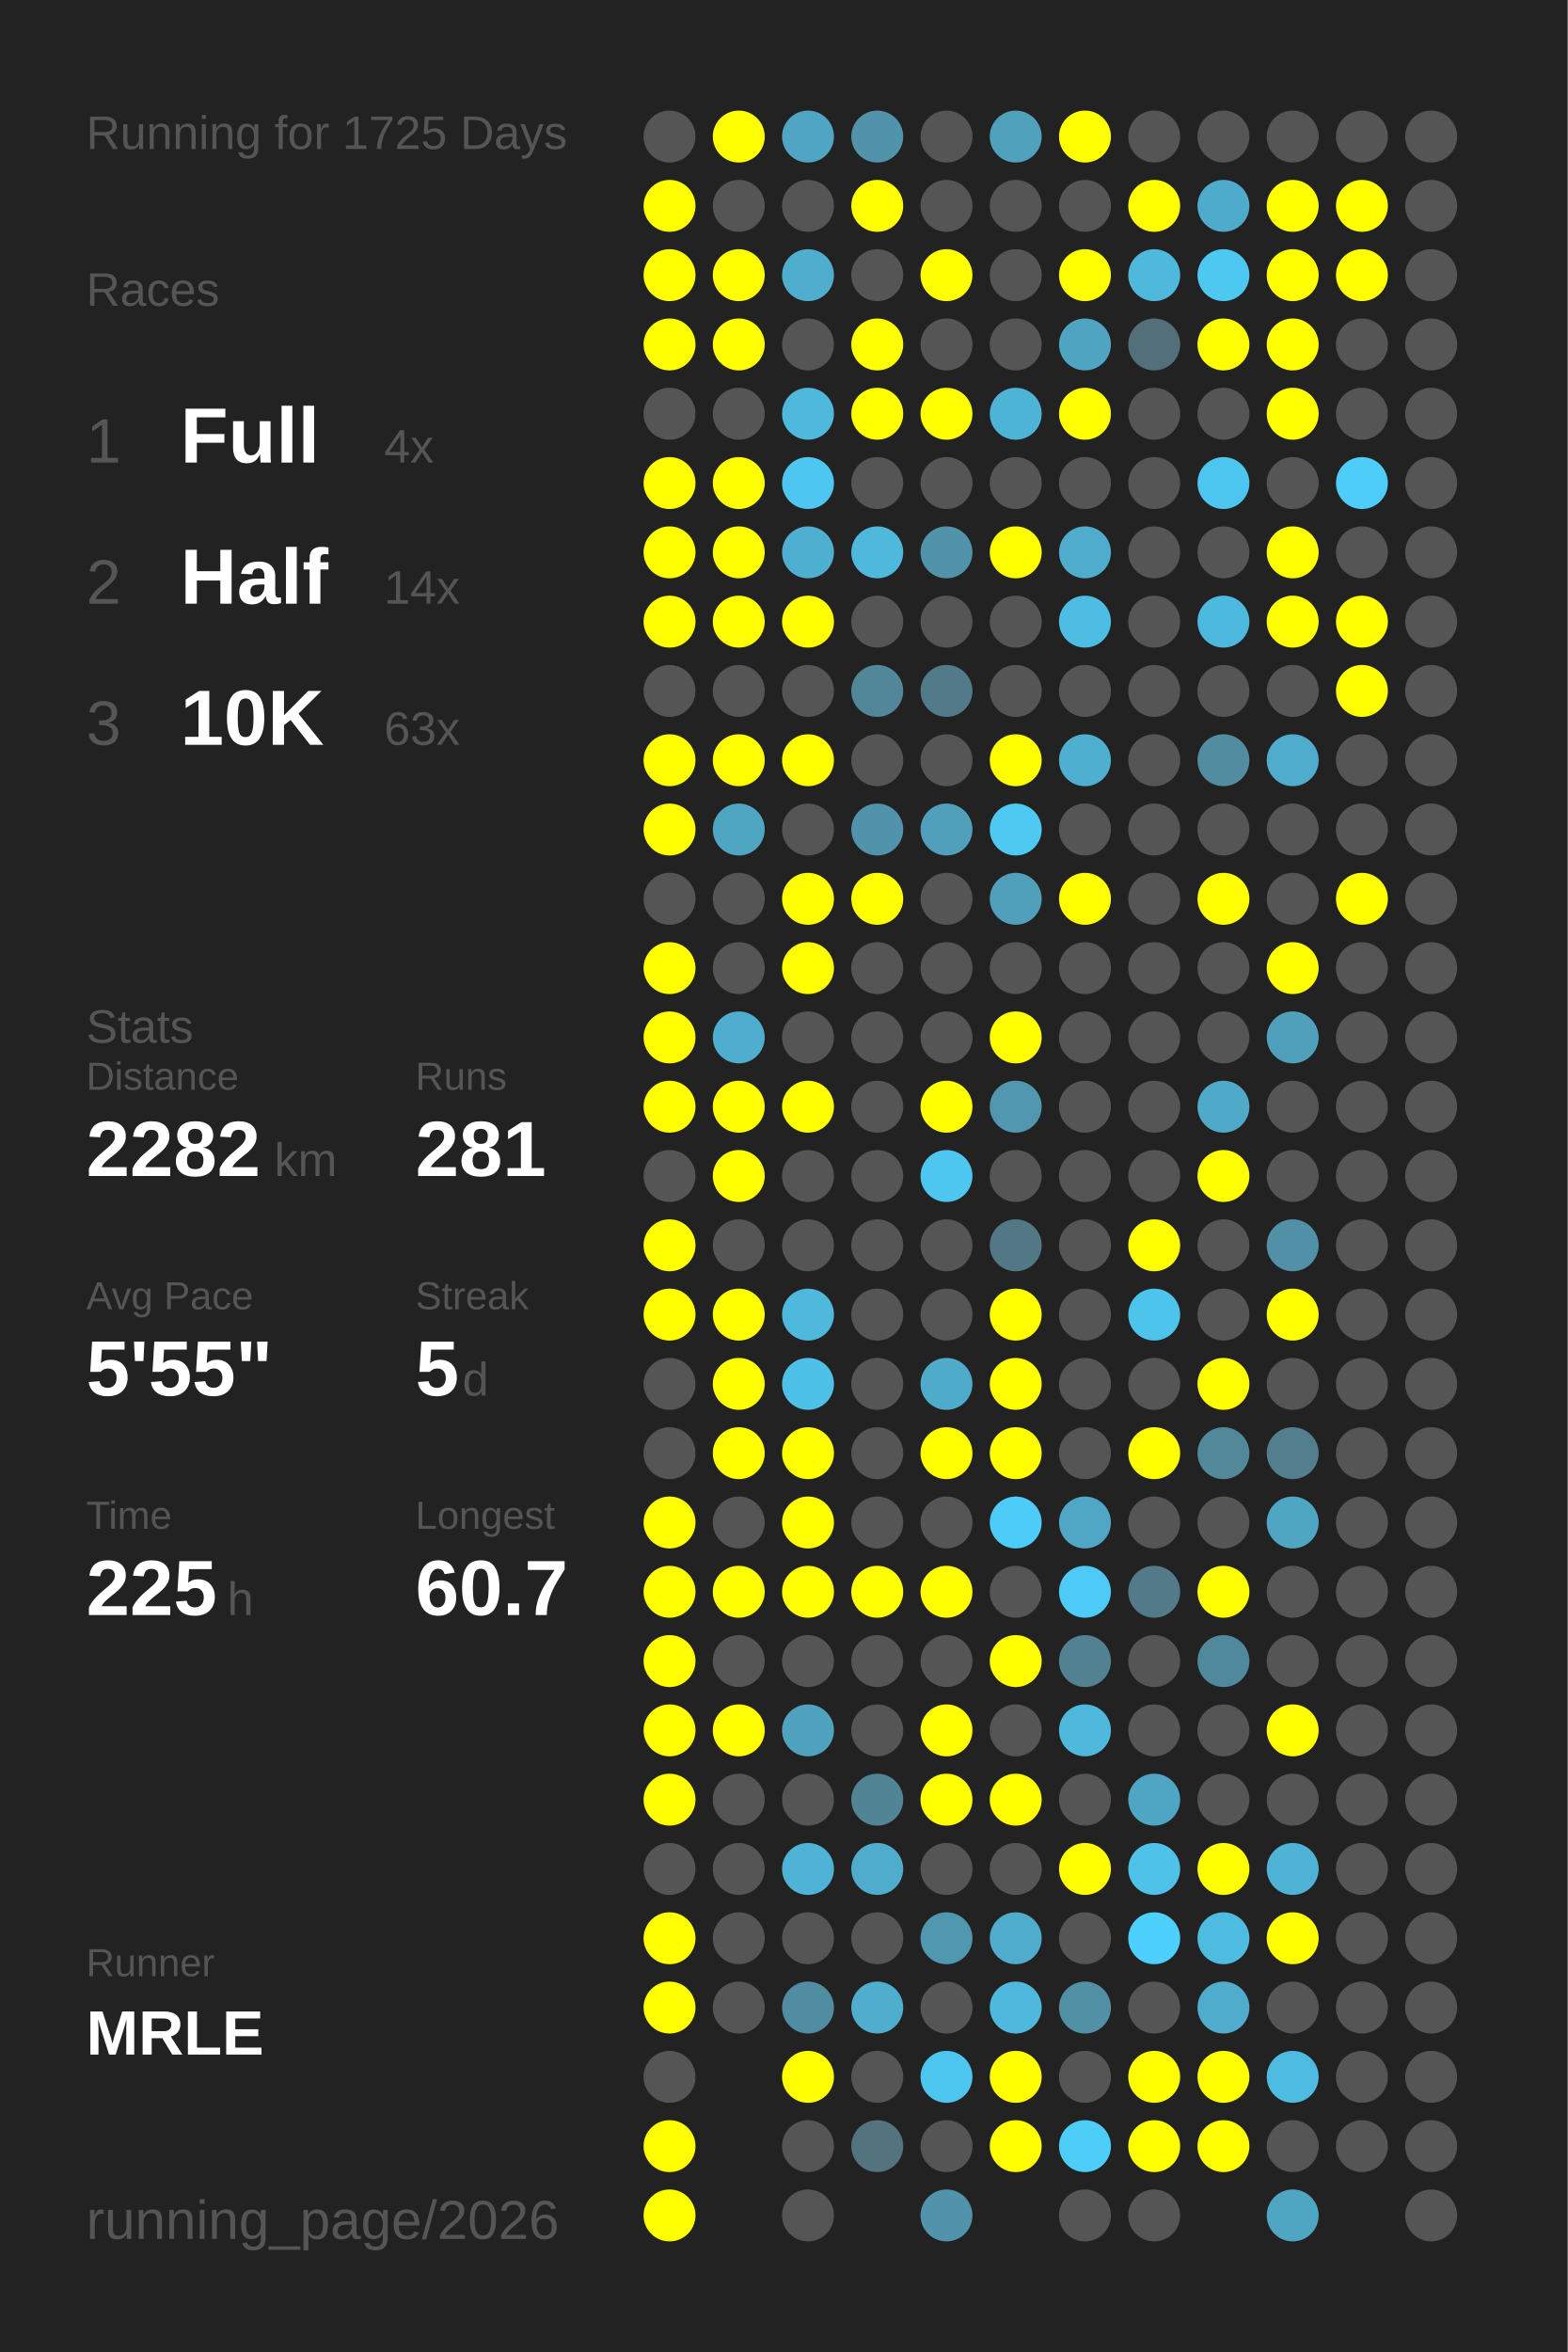
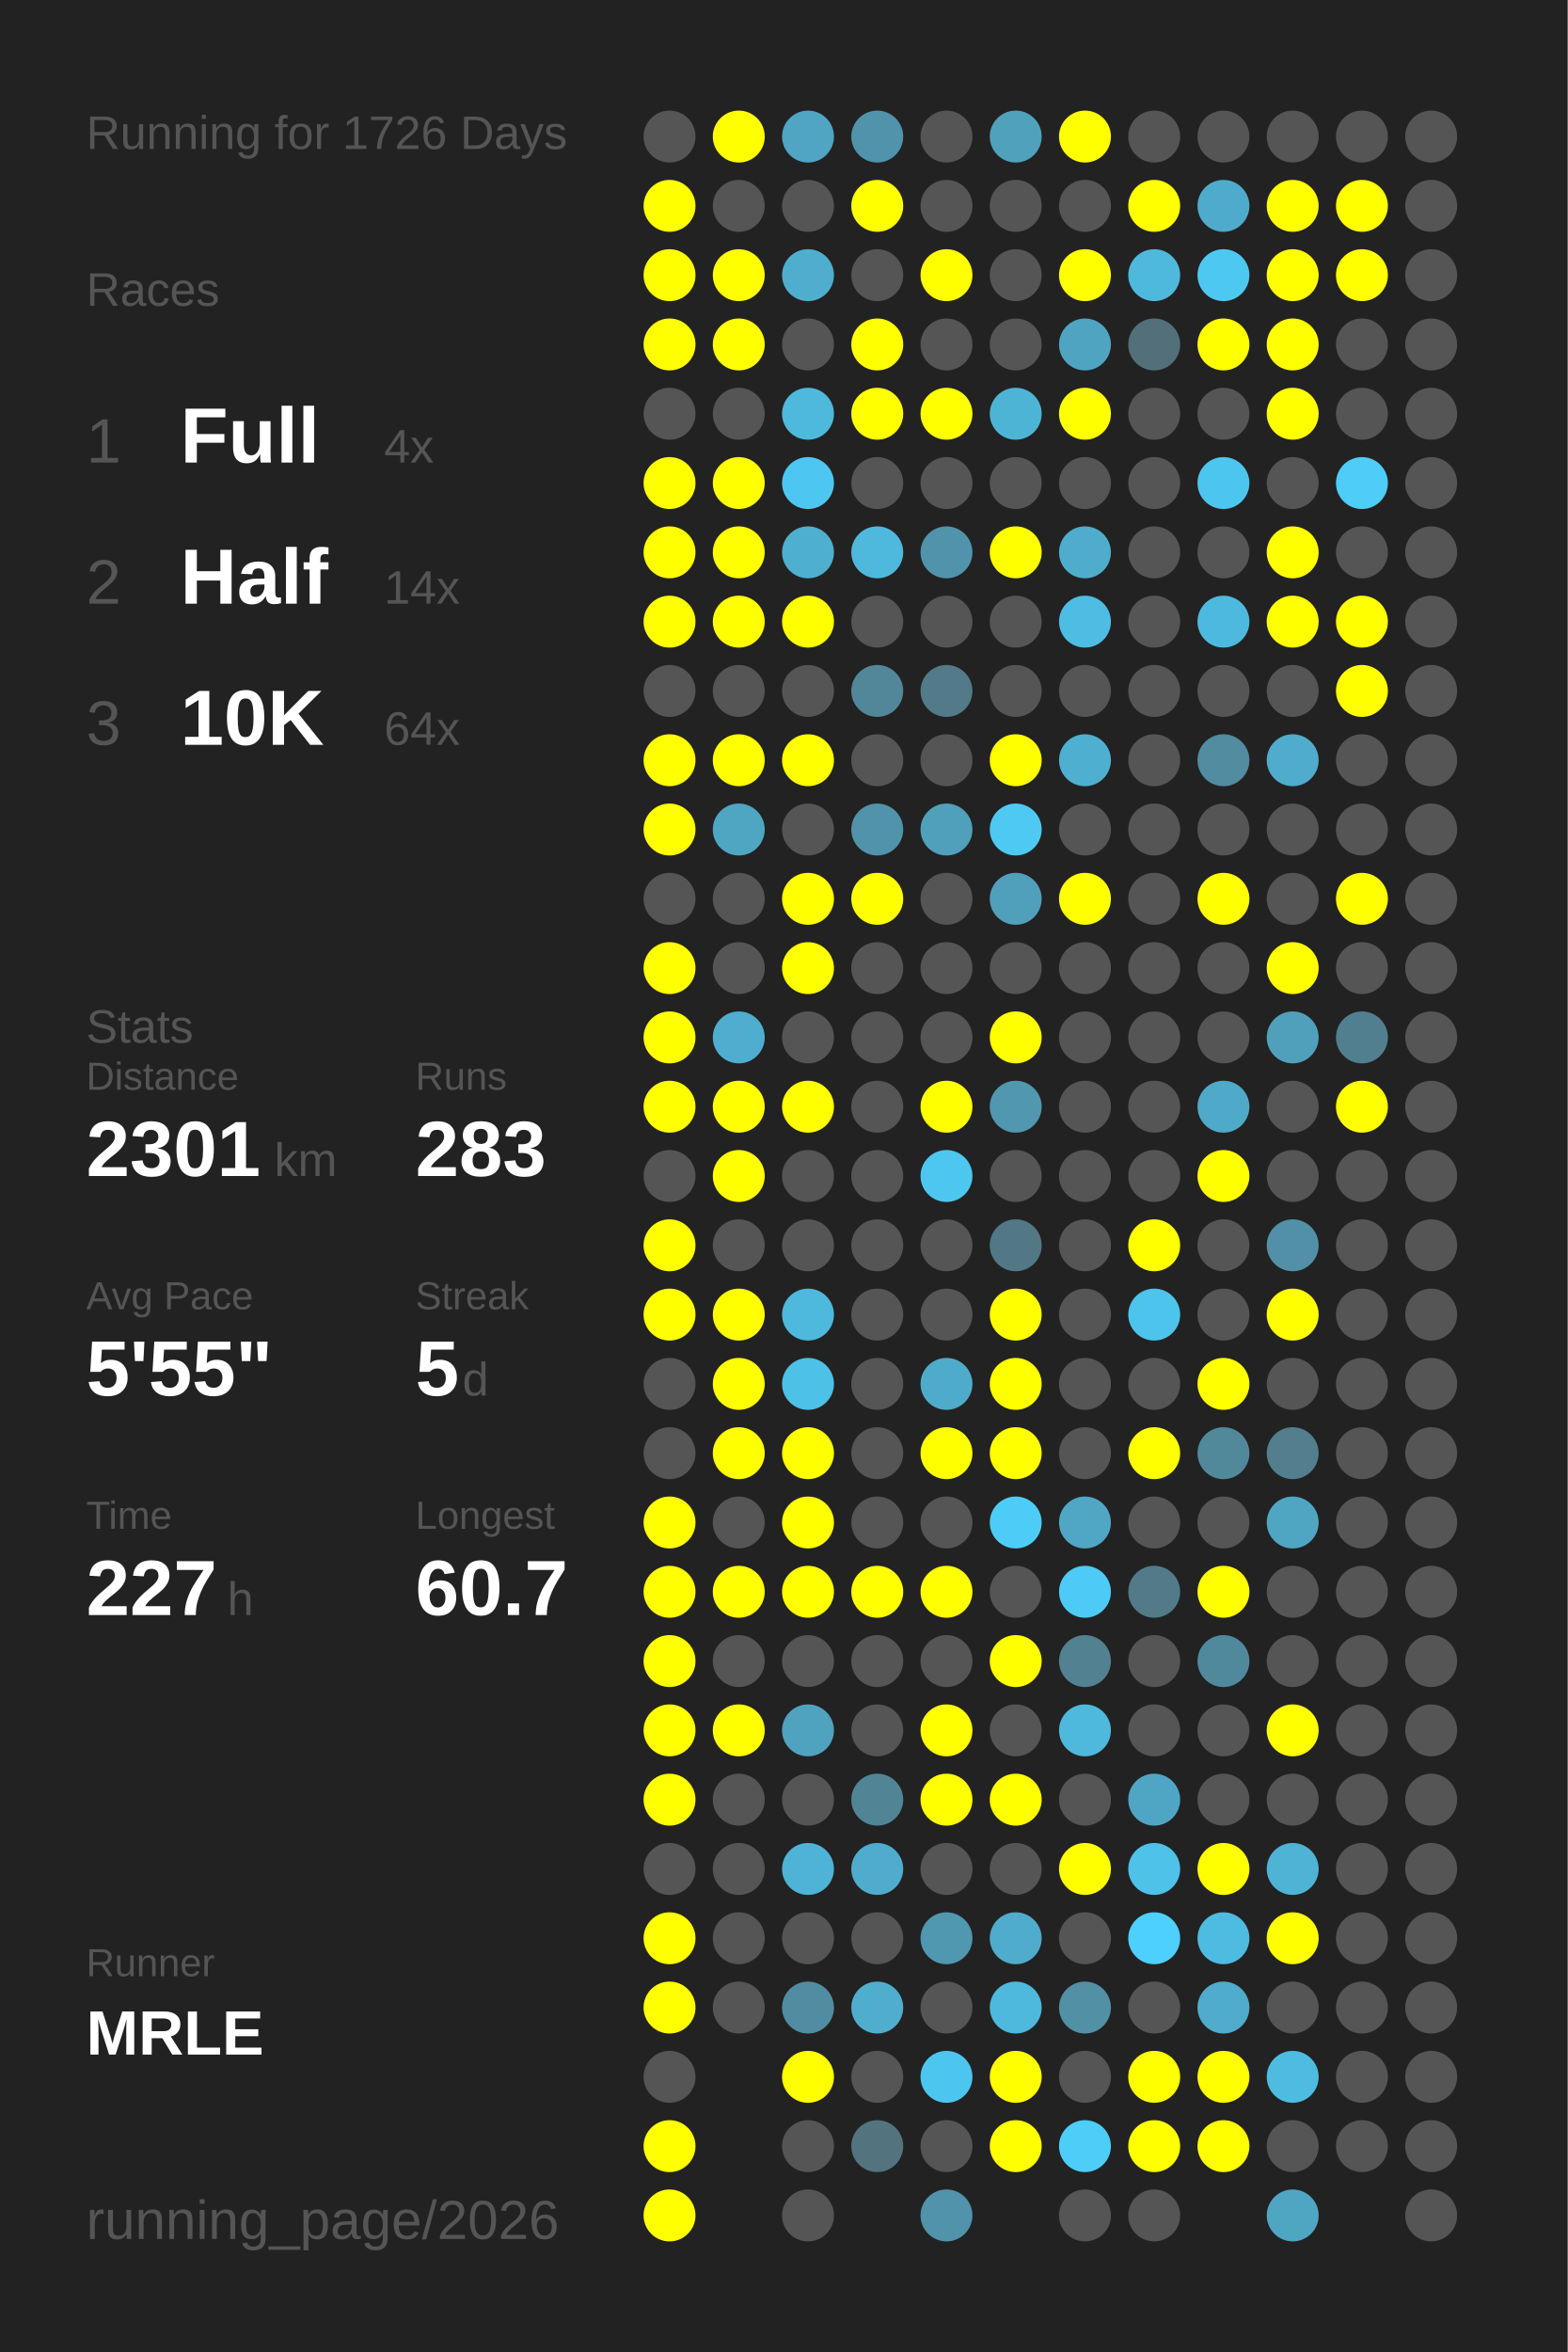
<svg xmlns="http://www.w3.org/2000/svg" baseProfile="full" height="300mm" version="1.1" viewBox="0,0,200,300" width="200mm">
  <defs />
  <rect fill="#222222" height="300" width="200" x="0" y="0" />
-   <text fill="#555555" style="font-size:6px; font-family:Arial;" x="11" y="19">Running for 1725 Days</text>
+   <text fill="#555555" style="font-size:6px; font-family:Arial;" x="11" y="19">Running for 1726 Days</text>
  <text fill="#555555" style="font-size:6px; font-family:Arial;" x="11" y="39">Races</text>
  <text fill="#555555" style="font-size:8px; font-family:Arial;" x="11" y="59">1</text>
  <text fill="#FFFFFF" style="font-size:10px; font-family:Arial; font-weight:bold;" x="23" y="59">Full</text>
  <text fill="#555555" style="font-size:6px; font-family:Arial;" x="49" y="59">4x</text>
  <text fill="#555555" style="font-size:8px; font-family:Arial;" x="11" y="77">2</text>
  <text fill="#FFFFFF" style="font-size:10px; font-family:Arial; font-weight:bold;" x="23" y="77">Half</text>
  <text fill="#555555" style="font-size:6px; font-family:Arial;" x="49" y="77">14x</text>
  <text fill="#555555" style="font-size:8px; font-family:Arial;" x="11" y="95">3</text>
  <text fill="#FFFFFF" style="font-size:10px; font-family:Arial; font-weight:bold;" x="23" y="95">10K</text>
-   <text fill="#555555" style="font-size:6px; font-family:Arial;" x="49" y="95">63x</text>
+   <text fill="#555555" style="font-size:6px; font-family:Arial;" x="49" y="95">64x</text>
  <text fill="#555555" style="font-size:6px; font-family:Arial;" x="11" y="133">Stats</text>
  <text fill="#555555" style="font-size:5px; font-family:Arial;" x="11" y="139">Distance</text>
-   <text fill="#FFFFFF" style="font-size:10px; font-family:Arial; font-weight:bold;" x="11" y="150">2282</text>
+   <text fill="#FFFFFF" style="font-size:10px; font-family:Arial; font-weight:bold;" x="11" y="150">2301</text>
  <text fill="#555555" style="font-size:6px; font-family:Arial;" x="35" y="150">km</text>
  <text fill="#555555" style="font-size:5px; font-family:Arial;" x="53" y="139">Runs</text>
-   <text fill="#FFFFFF" style="font-size:10px; font-family:Arial; font-weight:bold;" x="53" y="150">281</text>
+   <text fill="#FFFFFF" style="font-size:10px; font-family:Arial; font-weight:bold;" x="53" y="150">283</text>
  <text fill="#555555" style="font-size:5px; font-family:Arial;" x="11" y="167">Avg Pace</text>
  <text fill="#FFFFFF" style="font-size:10px; font-family:Arial; font-weight:bold;" x="11" y="178">5'55"</text>
  <text fill="#555555" style="font-size:5px; font-family:Arial;" x="53" y="167">Streak</text>
  <text fill="#FFFFFF" style="font-size:10px; font-family:Arial; font-weight:bold;" x="53" y="178">5</text>
  <text fill="#555555" style="font-size:6px; font-family:Arial;" x="59" y="178">d</text>
  <text fill="#555555" style="font-size:5px; font-family:Arial;" x="11" y="195">Time</text>
-   <text fill="#FFFFFF" style="font-size:10px; font-family:Arial; font-weight:bold;" x="11" y="206">225</text>
+   <text fill="#FFFFFF" style="font-size:10px; font-family:Arial; font-weight:bold;" x="11" y="206">227</text>
  <text fill="#555555" style="font-size:6px; font-family:Arial;" x="29" y="206">h</text>
  <text fill="#555555" style="font-size:5px; font-family:Arial;" x="53" y="195">Longest</text>
  <text fill="#FFFFFF" style="font-size:10px; font-family:Arial; font-weight:bold;" x="53" y="206">60.7</text>
  <text fill="#555555" style="font-size:5px; font-family:Arial;" x="11" y="252.065">Runner</text>
  <text fill="#FFFFFF" style="font-size:8px; font-family:Arial; font-weight:bold;" x="11" y="262.065">MRLE</text>
  <text fill="#555555" style="font-size:7px; font-family:Arial;" x="11" y="285.581">running_page/2026</text>
  <circle cx="85.417" cy="17.419" fill="#555555" r="3.312" />
  <circle cx="85.417" cy="26.258" fill="#FFFF00" r="3.312" />
  <circle cx="85.417" cy="35.097" fill="#FFFF00" r="3.312" />
  <circle cx="85.417" cy="43.935" fill="#FFFF00" r="3.312" />
  <circle cx="85.417" cy="52.774" fill="#555555" r="3.312" />
  <circle cx="85.417" cy="61.613" fill="#FFFF00" r="3.312" />
  <circle cx="85.417" cy="70.452" fill="#FFFF00" r="3.312" />
  <circle cx="85.417" cy="79.29" fill="#FFFF00" r="3.312" />
  <circle cx="85.417" cy="88.129" fill="#555555" r="3.312" />
  <circle cx="85.417" cy="96.968" fill="#FFFF00" r="3.312" />
  <circle cx="85.417" cy="105.806" fill="#FFFF00" r="3.312" />
  <circle cx="85.417" cy="114.645" fill="#555555" r="3.312" />
  <circle cx="85.417" cy="123.484" fill="#FFFF00" r="3.312" />
  <circle cx="85.417" cy="132.323" fill="#FFFF00" r="3.312" />
  <circle cx="85.417" cy="141.161" fill="#FFFF00" r="3.312" />
  <circle cx="85.417" cy="150" fill="#555555" r="3.312" />
  <circle cx="85.417" cy="158.839" fill="#FFFF00" r="3.312" />
  <circle cx="85.417" cy="167.677" fill="#FFFF00" r="3.312" />
  <circle cx="85.417" cy="176.516" fill="#555555" r="3.312" />
  <circle cx="85.417" cy="185.355" fill="#555555" r="3.312" />
  <circle cx="85.417" cy="194.194" fill="#FFFF00" r="3.312" />
  <circle cx="85.417" cy="203.032" fill="#FFFF00" r="3.312" />
  <circle cx="85.417" cy="211.871" fill="#FFFF00" r="3.312" />
  <circle cx="85.417" cy="220.71" fill="#FFFF00" r="3.312" />
  <circle cx="85.417" cy="229.548" fill="#FFFF00" r="3.312" />
  <circle cx="85.417" cy="238.387" fill="#555555" r="3.312" />
  <circle cx="85.417" cy="247.226" fill="#FFFF00" r="3.312" />
  <circle cx="85.417" cy="256.065" fill="#FFFF00" r="3.312" />
  <circle cx="85.417" cy="264.903" fill="#555555" r="3.312" />
  <circle cx="85.417" cy="273.742" fill="#FFFF00" r="3.312" />
  <circle cx="85.417" cy="282.581" fill="#FFFF00" r="3.312" />
  <circle cx="94.25" cy="17.419" fill="#FFFF00" r="3.312" />
  <circle cx="94.25" cy="26.258" fill="#555555" r="3.312" />
  <circle cx="94.25" cy="35.097" fill="#FFFF00" r="3.312" />
  <circle cx="94.25" cy="43.935" fill="#FFFF00" r="3.312" />
  <circle cx="94.25" cy="52.774" fill="#555555" r="3.312" />
  <circle cx="94.25" cy="61.613" fill="#FFFF00" r="3.312" />
  <circle cx="94.25" cy="70.452" fill="#FFFF00" r="3.312" />
  <circle cx="94.25" cy="79.29" fill="#FFFF00" r="3.312" />
  <circle cx="94.25" cy="88.129" fill="#555555" r="3.312" />
  <circle cx="94.25" cy="96.968" fill="#FFFF00" r="3.312" />
  <circle cx="94.25" cy="105.806" fill="#4fa6c3" r="3.312" />
  <circle cx="94.25" cy="114.645" fill="#555555" r="3.312" />
  <circle cx="94.25" cy="123.484" fill="#555555" r="3.312" />
  <circle cx="94.25" cy="132.323" fill="#4faecf" r="3.312" />
  <circle cx="94.25" cy="141.161" fill="#FFFF00" r="3.312" />
  <circle cx="94.25" cy="150" fill="#FFFF00" r="3.312" />
  <circle cx="94.25" cy="158.839" fill="#555555" r="3.312" />
  <circle cx="94.25" cy="167.677" fill="#FFFF00" r="3.312" />
  <circle cx="94.25" cy="176.516" fill="#FFFF00" r="3.312" />
  <circle cx="94.25" cy="185.355" fill="#FFFF00" r="3.312" />
  <circle cx="94.25" cy="194.194" fill="#555555" r="3.312" />
  <circle cx="94.25" cy="203.032" fill="#FFFF00" r="3.312" />
  <circle cx="94.25" cy="211.871" fill="#555555" r="3.312" />
  <circle cx="94.25" cy="220.71" fill="#FFFF00" r="3.312" />
  <circle cx="94.25" cy="229.548" fill="#555555" r="3.312" />
  <circle cx="94.25" cy="238.387" fill="#555555" r="3.312" />
  <circle cx="94.25" cy="247.226" fill="#555555" r="3.312" />
  <circle cx="94.25" cy="256.065" fill="#555555" r="3.312" />
  <circle cx="103.083" cy="17.419" fill="#4fa5c3" r="3.312" />
  <circle cx="103.083" cy="26.258" fill="#555555" r="3.312" />
  <circle cx="103.083" cy="35.097" fill="#4faece" r="3.312" />
  <circle cx="103.083" cy="43.935" fill="#555555" r="3.312" />
  <circle cx="103.083" cy="52.774" fill="#4eb9dd" r="3.312" />
  <circle cx="103.083" cy="61.613" fill="#4dc7f1" r="3.312" />
  <circle cx="103.083" cy="70.452" fill="#4fafd0" r="3.312" />
  <circle cx="103.083" cy="79.29" fill="#FFFF00" r="3.312" />
  <circle cx="103.083" cy="88.129" fill="#555555" r="3.312" />
  <circle cx="103.083" cy="96.968" fill="#FFFF00" r="3.312" />
  <circle cx="103.083" cy="105.806" fill="#555555" r="3.312" />
  <circle cx="103.083" cy="114.645" fill="#FFFF00" r="3.312" />
  <circle cx="103.083" cy="123.484" fill="#FFFF00" r="3.312" />
  <circle cx="103.083" cy="132.323" fill="#555555" r="3.312" />
  <circle cx="103.083" cy="141.161" fill="#FFFF00" r="3.312" />
  <circle cx="103.083" cy="150" fill="#555555" r="3.312" />
  <circle cx="103.083" cy="158.839" fill="#555555" r="3.312" />
  <circle cx="103.083" cy="167.677" fill="#4eb9dd" r="3.312" />
  <circle cx="103.083" cy="176.516" fill="#4ec1e8" r="3.312" />
  <circle cx="103.083" cy="185.355" fill="#FFFF00" r="3.312" />
  <circle cx="103.083" cy="194.194" fill="#FFFF00" r="3.312" />
  <circle cx="103.083" cy="203.032" fill="#FFFF00" r="3.312" />
  <circle cx="103.083" cy="211.871" fill="#555555" r="3.312" />
  <circle cx="103.083" cy="220.71" fill="#4fa3bf" r="3.312" />
  <circle cx="103.083" cy="229.548" fill="#555555" r="3.312" />
  <circle cx="103.083" cy="238.387" fill="#4eb3d6" r="3.312" />
  <circle cx="103.083" cy="247.226" fill="#555555" r="3.312" />
  <circle cx="103.083" cy="256.065" fill="#518da2" r="3.312" />
  <circle cx="103.083" cy="264.903" fill="#FFFF00" r="3.312" />
  <circle cx="103.083" cy="273.742" fill="#555555" r="3.312" />
  <circle cx="103.083" cy="282.581" fill="#555555" r="3.312" />
  <circle cx="111.917" cy="17.419" fill="#5093aa" r="3.312" />
  <circle cx="111.917" cy="26.258" fill="#FFFF00" r="3.312" />
  <circle cx="111.917" cy="35.097" fill="#555555" r="3.312" />
  <circle cx="111.917" cy="43.935" fill="#FFFF00" r="3.312" />
  <circle cx="111.917" cy="52.774" fill="#FFFF00" r="3.312" />
  <circle cx="111.917" cy="61.613" fill="#555555" r="3.312" />
  <circle cx="111.917" cy="70.452" fill="#4eb9dd" r="3.312" />
  <circle cx="111.917" cy="79.29" fill="#555555" r="3.312" />
  <circle cx="111.917" cy="88.129" fill="#518799" r="3.312" />
  <circle cx="111.917" cy="96.968" fill="#555555" r="3.312" />
  <circle cx="111.917" cy="105.806" fill="#5093aa" r="3.312" />
  <circle cx="111.917" cy="114.645" fill="#FFFF00" r="3.312" />
  <circle cx="111.917" cy="123.484" fill="#555555" r="3.312" />
  <circle cx="111.917" cy="132.323" fill="#555555" r="3.312" />
  <circle cx="111.917" cy="141.161" fill="#555555" r="3.312" />
  <circle cx="111.917" cy="150" fill="#555555" r="3.312" />
  <circle cx="111.917" cy="158.839" fill="#555555" r="3.312" />
  <circle cx="111.917" cy="167.677" fill="#555555" r="3.312" />
  <circle cx="111.917" cy="176.516" fill="#555555" r="3.312" />
  <circle cx="111.917" cy="185.355" fill="#555555" r="3.312" />
  <circle cx="111.917" cy="194.194" fill="#555555" r="3.312" />
  <circle cx="111.917" cy="203.032" fill="#FFFF00" r="3.312" />
  <circle cx="111.917" cy="211.871" fill="#555555" r="3.312" />
  <circle cx="111.917" cy="220.71" fill="#555555" r="3.312" />
  <circle cx="111.917" cy="229.548" fill="#518596" r="3.312" />
  <circle cx="111.917" cy="238.387" fill="#4faccc" r="3.312" />
  <circle cx="111.917" cy="247.226" fill="#555555" r="3.312" />
  <circle cx="111.917" cy="256.065" fill="#4faece" r="3.312" />
  <circle cx="111.917" cy="264.903" fill="#555555" r="3.312" />
  <circle cx="111.917" cy="273.742" fill="#53737f" r="3.312" />
  <circle cx="120.75" cy="17.419" fill="#555555" r="3.312" />
  <circle cx="120.75" cy="26.258" fill="#555555" r="3.312" />
  <circle cx="120.75" cy="35.097" fill="#FFFF00" r="3.312" />
  <circle cx="120.75" cy="43.935" fill="#555555" r="3.312" />
  <circle cx="120.75" cy="52.774" fill="#FFFF00" r="3.312" />
  <circle cx="120.75" cy="61.613" fill="#555555" r="3.312" />
  <circle cx="120.75" cy="70.452" fill="#5093aa" r="3.312" />
  <circle cx="120.75" cy="79.29" fill="#555555" r="3.312" />
  <circle cx="120.75" cy="88.129" fill="#527a88" r="3.312" />
  <circle cx="120.75" cy="96.968" fill="#555555" r="3.312" />
  <circle cx="120.75" cy="105.806" fill="#50a0bb" r="3.312" />
  <circle cx="120.75" cy="114.645" fill="#555555" r="3.312" />
  <circle cx="120.75" cy="123.484" fill="#555555" r="3.312" />
  <circle cx="120.75" cy="132.323" fill="#555555" r="3.312" />
  <circle cx="120.75" cy="141.161" fill="#FFFF00" r="3.312" />
  <circle cx="120.75" cy="150" fill="#4dc7f0" r="3.312" />
  <circle cx="120.75" cy="158.839" fill="#555555" r="3.312" />
  <circle cx="120.75" cy="167.677" fill="#555555" r="3.312" />
  <circle cx="120.75" cy="176.516" fill="#4fabca" r="3.312" />
  <circle cx="120.75" cy="185.355" fill="#FFFF00" r="3.312" />
  <circle cx="120.75" cy="194.194" fill="#555555" r="3.312" />
  <circle cx="120.75" cy="203.032" fill="#FFFF00" r="3.312" />
  <circle cx="120.75" cy="211.871" fill="#555555" r="3.312" />
  <circle cx="120.75" cy="220.71" fill="#FFFF00" r="3.312" />
  <circle cx="120.75" cy="229.548" fill="#FFFF00" r="3.312" />
  <circle cx="120.75" cy="238.387" fill="#555555" r="3.312" />
  <circle cx="120.75" cy="247.226" fill="#5097b0" r="3.312" />
  <circle cx="120.75" cy="256.065" fill="#555555" r="3.312" />
  <circle cx="120.75" cy="264.903" fill="#4dc6ef" r="3.312" />
  <circle cx="120.75" cy="273.742" fill="#555555" r="3.312" />
  <circle cx="120.75" cy="282.581" fill="#5093aa" r="3.312" />
  <circle cx="129.583" cy="17.419" fill="#50a1bc" r="3.312" />
  <circle cx="129.583" cy="26.258" fill="#555555" r="3.312" />
  <circle cx="129.583" cy="35.097" fill="#555555" r="3.312" />
  <circle cx="129.583" cy="43.935" fill="#555555" r="3.312" />
  <circle cx="129.583" cy="52.774" fill="#4eb4d6" r="3.312" />
  <circle cx="129.583" cy="61.613" fill="#555555" r="3.312" />
  <circle cx="129.583" cy="70.452" fill="#FFFF00" r="3.312" />
  <circle cx="129.583" cy="79.29" fill="#555555" r="3.312" />
  <circle cx="129.583" cy="88.129" fill="#555555" r="3.312" />
  <circle cx="129.583" cy="96.968" fill="#FFFF00" r="3.312" />
  <circle cx="129.583" cy="105.806" fill="#4dc9f2" r="3.312" />
  <circle cx="129.583" cy="114.645" fill="#50a0bb" r="3.312" />
  <circle cx="129.583" cy="123.484" fill="#555555" r="3.312" />
  <circle cx="129.583" cy="132.323" fill="#FFFF00" r="3.312" />
  <circle cx="129.583" cy="141.161" fill="#5097af" r="3.312" />
  <circle cx="129.583" cy="150" fill="#555555" r="3.312" />
  <circle cx="129.583" cy="158.839" fill="#527885" r="3.312" />
  <circle cx="129.583" cy="167.677" fill="#FFFF00" r="3.312" />
  <circle cx="129.583" cy="176.516" fill="#FFFF00" r="3.312" />
  <circle cx="129.583" cy="185.355" fill="#FFFF00" r="3.312" />
  <circle cx="129.583" cy="194.194" fill="#4dccf8" r="3.312" />
  <circle cx="129.583" cy="203.032" fill="#555555" r="3.312" />
  <circle cx="129.583" cy="211.871" fill="#FFFF00" r="3.312" />
  <circle cx="129.583" cy="220.71" fill="#555555" r="3.312" />
  <circle cx="129.583" cy="229.548" fill="#FFFF00" r="3.312" />
  <circle cx="129.583" cy="238.387" fill="#555555" r="3.312" />
  <circle cx="129.583" cy="247.226" fill="#4faccc" r="3.312" />
  <circle cx="129.583" cy="256.065" fill="#4eb9dd" r="3.312" />
  <circle cx="129.583" cy="264.903" fill="#FFFF00" r="3.312" />
  <circle cx="129.583" cy="273.742" fill="#FFFF00" r="3.312" />
  <circle cx="138.417" cy="17.419" fill="#FFFF00" r="3.312" />
  <circle cx="138.417" cy="26.258" fill="#555555" r="3.312" />
  <circle cx="138.417" cy="35.097" fill="#FFFF00" r="3.312" />
  <circle cx="138.417" cy="43.935" fill="#4fa4c1" r="3.312" />
  <circle cx="138.417" cy="52.774" fill="#FFFF00" r="3.312" />
  <circle cx="138.417" cy="61.613" fill="#555555" r="3.312" />
  <circle cx="138.417" cy="70.452" fill="#4faccc" r="3.312" />
  <circle cx="138.417" cy="79.29" fill="#4ebde3" r="3.312" />
  <circle cx="138.417" cy="88.129" fill="#555555" r="3.312" />
  <circle cx="138.417" cy="96.968" fill="#4fafd0" r="3.312" />
  <circle cx="138.417" cy="105.806" fill="#555555" r="3.312" />
  <circle cx="138.417" cy="114.645" fill="#FFFF00" r="3.312" />
  <circle cx="138.417" cy="123.484" fill="#555555" r="3.312" />
  <circle cx="138.417" cy="132.323" fill="#555555" r="3.312" />
  <circle cx="138.417" cy="141.161" fill="#555555" r="3.312" />
  <circle cx="138.417" cy="150" fill="#555555" r="3.312" />
  <circle cx="138.417" cy="158.839" fill="#555555" r="3.312" />
  <circle cx="138.417" cy="167.677" fill="#555555" r="3.312" />
  <circle cx="138.417" cy="176.516" fill="#555555" r="3.312" />
  <circle cx="138.417" cy="185.355" fill="#555555" r="3.312" />
  <circle cx="138.417" cy="194.194" fill="#4fa7c5" r="3.312" />
  <circle cx="138.417" cy="203.032" fill="#4dcbf6" r="3.312" />
  <circle cx="138.417" cy="211.871" fill="#528191" r="3.312" />
  <circle cx="138.417" cy="220.71" fill="#4eb9dd" r="3.312" />
  <circle cx="138.417" cy="229.548" fill="#555555" r="3.312" />
  <circle cx="138.417" cy="238.387" fill="#FFFF00" r="3.312" />
  <circle cx="138.417" cy="247.226" fill="#555555" r="3.312" />
  <circle cx="138.417" cy="256.065" fill="#5190a5" r="3.312" />
  <circle cx="138.417" cy="264.903" fill="#555555" r="3.312" />
  <circle cx="138.417" cy="273.742" fill="#4dcef9" r="3.312" />
  <circle cx="138.417" cy="282.581" fill="#555555" r="3.312" />
  <circle cx="147.25" cy="17.419" fill="#555555" r="3.312" />
  <circle cx="147.25" cy="26.258" fill="#FFFF00" r="3.312" />
  <circle cx="147.25" cy="35.097" fill="#4eb9dd" r="3.312" />
  <circle cx="147.25" cy="43.935" fill="#53707a" r="3.312" />
  <circle cx="147.25" cy="52.774" fill="#555555" r="3.312" />
  <circle cx="147.25" cy="61.613" fill="#555555" r="3.312" />
  <circle cx="147.25" cy="70.452" fill="#555555" r="3.312" />
  <circle cx="147.25" cy="79.29" fill="#555555" r="3.312" />
  <circle cx="147.25" cy="88.129" fill="#555555" r="3.312" />
  <circle cx="147.25" cy="96.968" fill="#555555" r="3.312" />
  <circle cx="147.25" cy="105.806" fill="#555555" r="3.312" />
  <circle cx="147.25" cy="114.645" fill="#555555" r="3.312" />
  <circle cx="147.25" cy="123.484" fill="#555555" r="3.312" />
  <circle cx="147.25" cy="132.323" fill="#555555" r="3.312" />
  <circle cx="147.25" cy="141.161" fill="#555555" r="3.312" />
  <circle cx="147.25" cy="150" fill="#555555" r="3.312" />
  <circle cx="147.25" cy="158.839" fill="#FFFF00" r="3.312" />
  <circle cx="147.25" cy="167.677" fill="#4dc4ec" r="3.312" />
  <circle cx="147.25" cy="176.516" fill="#555555" r="3.312" />
  <circle cx="147.25" cy="185.355" fill="#FFFF00" r="3.312" />
  <circle cx="147.25" cy="194.194" fill="#555555" r="3.312" />
  <circle cx="147.25" cy="203.032" fill="#527a88" r="3.312" />
  <circle cx="147.25" cy="211.871" fill="#555555" r="3.312" />
  <circle cx="147.25" cy="220.71" fill="#555555" r="3.312" />
  <circle cx="147.25" cy="229.548" fill="#4fa6c4" r="3.312" />
  <circle cx="147.25" cy="238.387" fill="#4ec2e9" r="3.312" />
  <circle cx="147.25" cy="247.226" fill="#4dd0fd" r="3.312" />
  <circle cx="147.25" cy="256.065" fill="#555555" r="3.312" />
  <circle cx="147.25" cy="264.903" fill="#FFFF00" r="3.312" />
  <circle cx="147.25" cy="273.742" fill="#FFFF00" r="3.312" />
  <circle cx="147.25" cy="282.581" fill="#555555" r="3.312" />
  <circle cx="156.083" cy="17.419" fill="#555555" r="3.312" />
  <circle cx="156.083" cy="26.258" fill="#4fabcb" r="3.312" />
  <circle cx="156.083" cy="35.097" fill="#4dc8f1" r="3.312" />
  <circle cx="156.083" cy="43.935" fill="#FFFF00" r="3.312" />
  <circle cx="156.083" cy="52.774" fill="#555555" r="3.312" />
  <circle cx="156.083" cy="61.613" fill="#4dc6ef" r="3.312" />
  <circle cx="156.083" cy="70.452" fill="#555555" r="3.312" />
  <circle cx="156.083" cy="79.29" fill="#4eb9de" r="3.312" />
  <circle cx="156.083" cy="88.129" fill="#555555" r="3.312" />
  <circle cx="156.083" cy="96.968" fill="#518ca0" r="3.312" />
  <circle cx="156.083" cy="105.806" fill="#555555" r="3.312" />
  <circle cx="156.083" cy="114.645" fill="#FFFF00" r="3.312" />
  <circle cx="156.083" cy="123.484" fill="#555555" r="3.312" />
  <circle cx="156.083" cy="132.323" fill="#555555" r="3.312" />
  <circle cx="156.083" cy="141.161" fill="#4fa9c8" r="3.312" />
  <circle cx="156.083" cy="150" fill="#FFFF00" r="3.312" />
  <circle cx="156.083" cy="158.839" fill="#555555" r="3.312" />
  <circle cx="156.083" cy="167.677" fill="#555555" r="3.312" />
  <circle cx="156.083" cy="176.516" fill="#FFFF00" r="3.312" />
  <circle cx="156.083" cy="185.355" fill="#51899b" r="3.312" />
  <circle cx="156.083" cy="194.194" fill="#555555" r="3.312" />
  <circle cx="156.083" cy="203.032" fill="#FFFF00" r="3.312" />
  <circle cx="156.083" cy="211.871" fill="#51899c" r="3.312" />
  <circle cx="156.083" cy="220.71" fill="#555555" r="3.312" />
  <circle cx="156.083" cy="229.548" fill="#555555" r="3.312" />
  <circle cx="156.083" cy="238.387" fill="#FFFF00" r="3.312" />
  <circle cx="156.083" cy="247.226" fill="#4ebbe0" r="3.312" />
  <circle cx="156.083" cy="256.065" fill="#4faccc" r="3.312" />
  <circle cx="156.083" cy="264.903" fill="#FFFF00" r="3.312" />
  <circle cx="156.083" cy="273.742" fill="#FFFF00" r="3.312" />
  <circle cx="164.917" cy="17.419" fill="#555555" r="3.312" />
  <circle cx="164.917" cy="26.258" fill="#FFFF00" r="3.312" />
  <circle cx="164.917" cy="35.097" fill="#FFFF00" r="3.312" />
  <circle cx="164.917" cy="43.935" fill="#FFFF00" r="3.312" />
  <circle cx="164.917" cy="52.774" fill="#FFFF00" r="3.312" />
  <circle cx="164.917" cy="61.613" fill="#555555" r="3.312" />
  <circle cx="164.917" cy="70.452" fill="#FFFF00" r="3.312" />
  <circle cx="164.917" cy="79.29" fill="#FFFF00" r="3.312" />
  <circle cx="164.917" cy="88.129" fill="#555555" r="3.312" />
  <circle cx="164.917" cy="96.968" fill="#4faccc" r="3.312" />
  <circle cx="164.917" cy="105.806" fill="#555555" r="3.312" />
  <circle cx="164.917" cy="114.645" fill="#555555" r="3.312" />
  <circle cx="164.917" cy="123.484" fill="#FFFF00" r="3.312" />
  <circle cx="164.917" cy="132.323" fill="#50a0bc" r="3.312" />
  <circle cx="164.917" cy="141.161" fill="#555555" r="3.312" />
  <circle cx="164.917" cy="150" fill="#555555" r="3.312" />
  <circle cx="164.917" cy="158.839" fill="#5190a6" r="3.312" />
  <circle cx="164.917" cy="167.677" fill="#FFFF00" r="3.312" />
  <circle cx="164.917" cy="176.516" fill="#555555" r="3.312" />
  <circle cx="164.917" cy="185.355" fill="#527e8d" r="3.312" />
  <circle cx="164.917" cy="194.194" fill="#4fa6c3" r="3.312" />
  <circle cx="164.917" cy="203.032" fill="#555555" r="3.312" />
  <circle cx="164.917" cy="211.871" fill="#555555" r="3.312" />
  <circle cx="164.917" cy="220.71" fill="#FFFF00" r="3.312" />
  <circle cx="164.917" cy="229.548" fill="#555555" r="3.312" />
  <circle cx="164.917" cy="238.387" fill="#4eb3d5" r="3.312" />
  <circle cx="164.917" cy="247.226" fill="#FFFF00" r="3.312" />
  <circle cx="164.917" cy="256.065" fill="#555555" r="3.312" />
  <circle cx="164.917" cy="264.903" fill="#4ebce1" r="3.312" />
  <circle cx="164.917" cy="273.742" fill="#555555" r="3.312" />
  <circle cx="164.917" cy="282.581" fill="#4fa6c3" r="3.312" />
  <circle cx="173.75" cy="17.419" fill="#555555" r="3.312" />
  <circle cx="173.75" cy="26.258" fill="#FFFF00" r="3.312" />
  <circle cx="173.75" cy="35.097" fill="#FFFF00" r="3.312" />
  <circle cx="173.75" cy="43.935" fill="#555555" r="3.312" />
  <circle cx="173.75" cy="52.774" fill="#555555" r="3.312" />
  <circle cx="173.75" cy="61.613" fill="#4dcdf8" r="3.312" />
  <circle cx="173.75" cy="70.452" fill="#555555" r="3.312" />
  <circle cx="173.75" cy="79.29" fill="#FFFF00" r="3.312" />
  <circle cx="173.75" cy="88.129" fill="#FFFF00" r="3.312" />
  <circle cx="173.75" cy="96.968" fill="#555555" r="3.312" />
  <circle cx="173.75" cy="105.806" fill="#555555" r="3.312" />
  <circle cx="173.75" cy="114.645" fill="#FFFF00" r="3.312" />
  <circle cx="173.75" cy="123.484" fill="#555555" r="3.312" />
-   <circle cx="173.75" cy="132.323" fill="#555555" r="3.312" />
-   <circle cx="173.75" cy="141.161" fill="#555555" r="3.312" />
+   <circle cx="173.75" cy="132.323" fill="#527f8f" r="3.312" />
+   <circle cx="173.75" cy="141.161" fill="#FFFF00" r="3.312" />
  <circle cx="173.75" cy="150" fill="#555555" r="3.312" />
  <circle cx="173.75" cy="158.839" fill="#555555" r="3.312" />
  <circle cx="173.75" cy="167.677" fill="#555555" r="3.312" />
  <circle cx="173.75" cy="176.516" fill="#555555" r="3.312" />
  <circle cx="173.75" cy="185.355" fill="#555555" r="3.312" />
  <circle cx="173.75" cy="194.194" fill="#555555" r="3.312" />
  <circle cx="173.75" cy="203.032" fill="#555555" r="3.312" />
  <circle cx="173.75" cy="211.871" fill="#555555" r="3.312" />
  <circle cx="173.75" cy="220.71" fill="#555555" r="3.312" />
  <circle cx="173.75" cy="229.548" fill="#555555" r="3.312" />
  <circle cx="173.75" cy="238.387" fill="#555555" r="3.312" />
  <circle cx="173.75" cy="247.226" fill="#555555" r="3.312" />
  <circle cx="173.75" cy="256.065" fill="#555555" r="3.312" />
  <circle cx="173.75" cy="264.903" fill="#555555" r="3.312" />
  <circle cx="173.75" cy="273.742" fill="#555555" r="3.312" />
  <circle cx="182.583" cy="17.419" fill="#555555" r="3.312" />
  <circle cx="182.583" cy="26.258" fill="#555555" r="3.312" />
  <circle cx="182.583" cy="35.097" fill="#555555" r="3.312" />
  <circle cx="182.583" cy="43.935" fill="#555555" r="3.312" />
  <circle cx="182.583" cy="52.774" fill="#555555" r="3.312" />
  <circle cx="182.583" cy="61.613" fill="#555555" r="3.312" />
  <circle cx="182.583" cy="70.452" fill="#555555" r="3.312" />
  <circle cx="182.583" cy="79.29" fill="#555555" r="3.312" />
  <circle cx="182.583" cy="88.129" fill="#555555" r="3.312" />
  <circle cx="182.583" cy="96.968" fill="#555555" r="3.312" />
  <circle cx="182.583" cy="105.806" fill="#555555" r="3.312" />
  <circle cx="182.583" cy="114.645" fill="#555555" r="3.312" />
  <circle cx="182.583" cy="123.484" fill="#555555" r="3.312" />
  <circle cx="182.583" cy="132.323" fill="#555555" r="3.312" />
  <circle cx="182.583" cy="141.161" fill="#555555" r="3.312" />
  <circle cx="182.583" cy="150" fill="#555555" r="3.312" />
  <circle cx="182.583" cy="158.839" fill="#555555" r="3.312" />
  <circle cx="182.583" cy="167.677" fill="#555555" r="3.312" />
  <circle cx="182.583" cy="176.516" fill="#555555" r="3.312" />
  <circle cx="182.583" cy="185.355" fill="#555555" r="3.312" />
  <circle cx="182.583" cy="194.194" fill="#555555" r="3.312" />
  <circle cx="182.583" cy="203.032" fill="#555555" r="3.312" />
  <circle cx="182.583" cy="211.871" fill="#555555" r="3.312" />
  <circle cx="182.583" cy="220.71" fill="#555555" r="3.312" />
  <circle cx="182.583" cy="229.548" fill="#555555" r="3.312" />
  <circle cx="182.583" cy="238.387" fill="#555555" r="3.312" />
  <circle cx="182.583" cy="247.226" fill="#555555" r="3.312" />
  <circle cx="182.583" cy="256.065" fill="#555555" r="3.312" />
  <circle cx="182.583" cy="264.903" fill="#555555" r="3.312" />
  <circle cx="182.583" cy="273.742" fill="#555555" r="3.312" />
  <circle cx="182.583" cy="282.581" fill="#555555" r="3.312" />
</svg>
